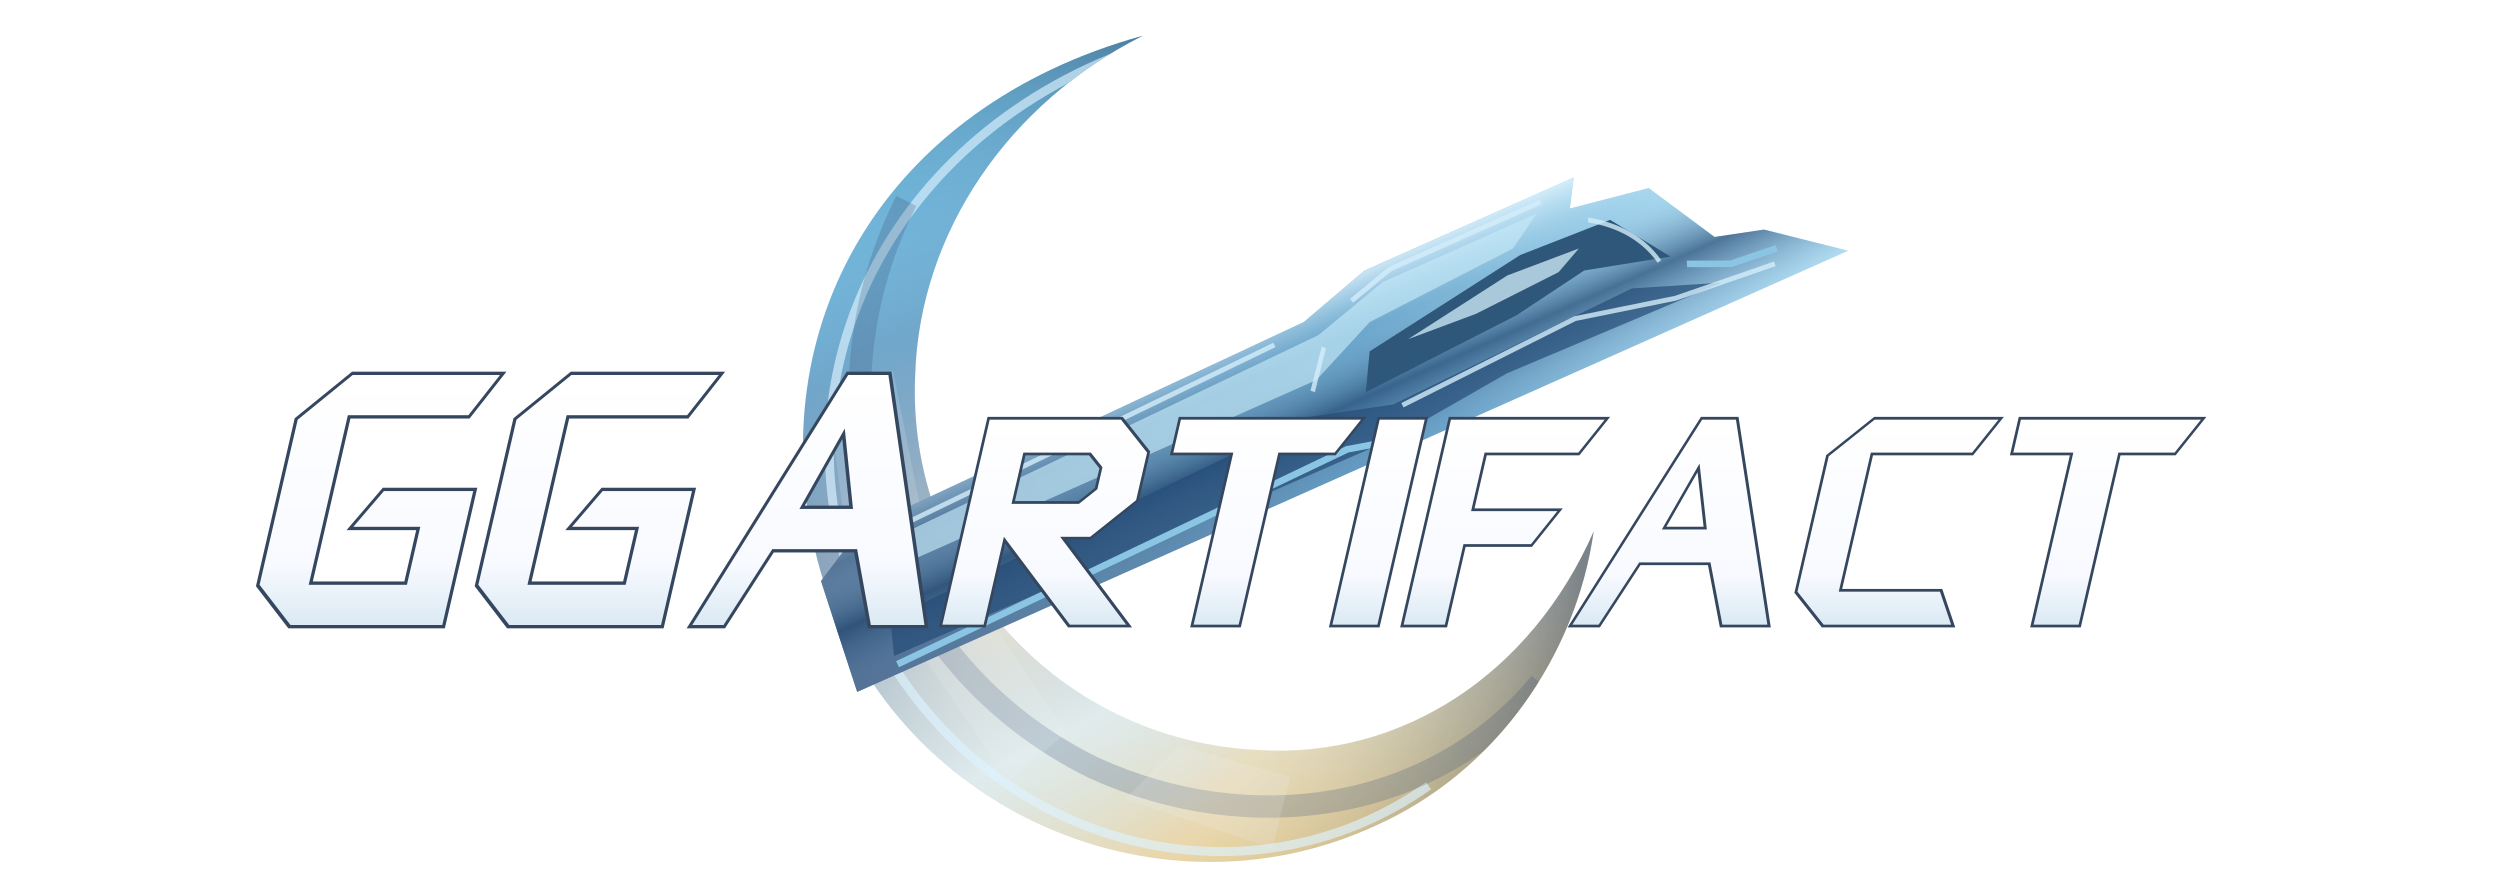
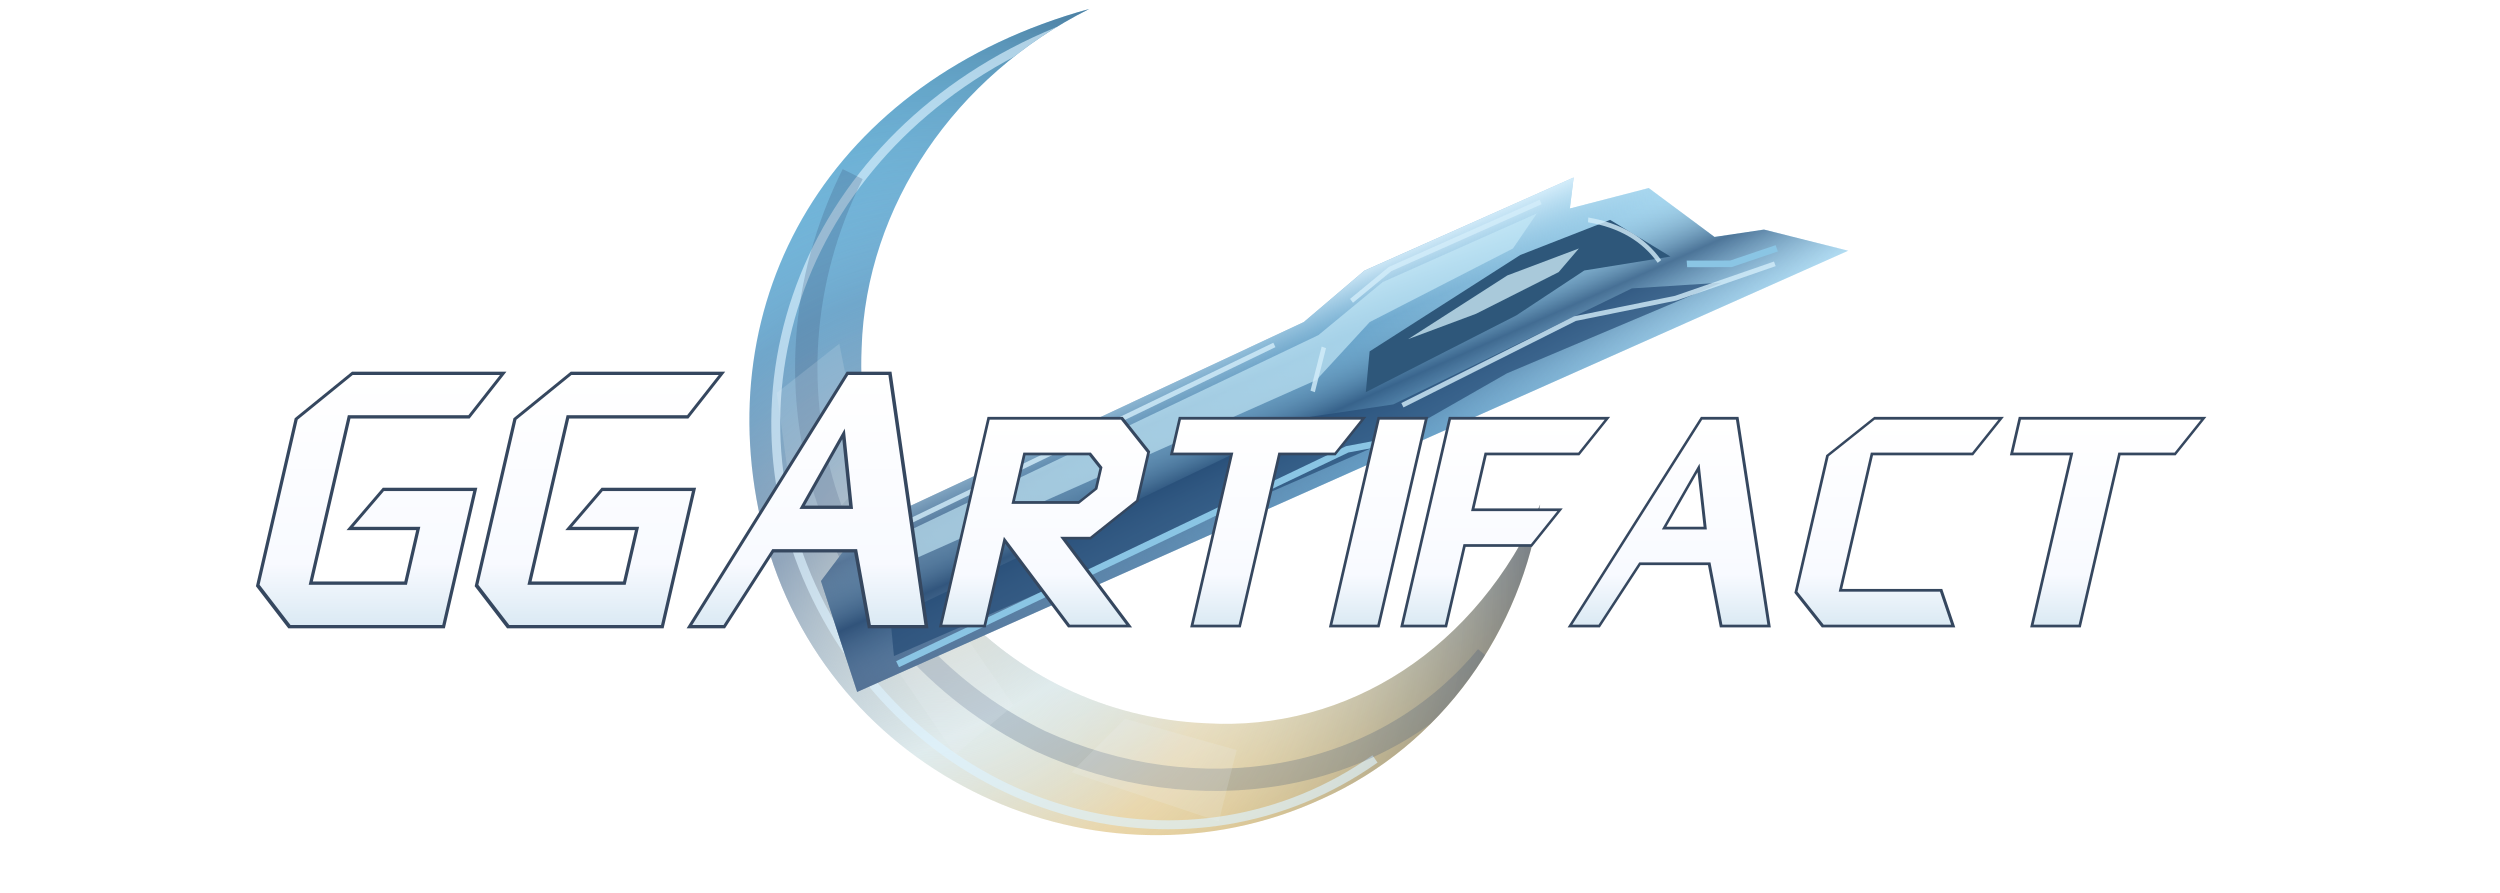
<svg xmlns="http://www.w3.org/2000/svg" viewBox="15 0 560 200">
  <defs>
    <linearGradient id="moon" x1="220" y1="18" x2="308" y2="191" gradientUnits="userSpaceOnUse">
      <stop stop-color="#6ac8f2" />
      <stop offset=".48" stop-color="#758aa9" />
      <stop offset=".75" stop-color="#e4edf0" />
      <stop offset="1" stop-color="#eccd8e" />
    </linearGradient>
    <path id="crescent" d="M271 8C213 24 185 73 198 125c14 55 75 83 125 60 27-12 45-38 49-66-14 32-43 51-75 49-45-2-79-40-77-84 1-32 21-61 51-76Z" />
    <clipPath id="moon-edge">
      <use href="#crescent" />
    </clipPath>
    <radialGradient id="moon-light" cx=".24" cy=".7" r=".75">
      <stop stop-color="#fff4d9" stop-opacity=".7" />
      <stop offset=".48" stop-color="#b2dcf1" stop-opacity="0" />
      <stop offset="1" stop-color="#233553" stop-opacity=".55" />
    </radialGradient>
    <linearGradient id="express" x1="0" y1="0" x2="270" y2="-25" gradientUnits="userSpaceOnUse">
      <stop stop-color="#4c6689" />
      <stop offset=".55" stop-color="#639fc7" />
      <stop offset="1" stop-color="#c3edff" />
    </linearGradient>
    <linearGradient id="express-metal" x1="0" y1="-40" x2="0" y2="0" gradientUnits="userSpaceOnUse">
      <stop stop-color="#e2f5ff" stop-opacity=".8" />
      <stop offset=".3" stop-color="#a2d5ed" stop-opacity=".1" />
      <stop offset=".65" stop-color="#254a73" stop-opacity=".7" />
      <stop offset="1" stop-color="#749ec2" stop-opacity=".2" />
    </linearGradient>
    <path id="express-body" d="M0 0 3-26 17-33 139-35 158-40h57l-4 6 20 3 10 16 12 3 17 12H0Z" />
    <linearGradient id="letters" x1="0" y1="0" x2="0" y2="65" gradientUnits="userSpaceOnUse">
      <stop stop-color="#fff" />
      <stop offset=".65" stop-color="#f8faff" />
      <stop offset="1" stop-color="#c8dfec" />
    </linearGradient>
    <path id="g" d="M43 0H10L0 10V47L9 56H43V26H23L18 34H33V47H11V9H38Z" />
    <path id="a" fill-rule="evenodd" d="M0 56 22 0H31L52 56H40L33 39H14L7 56ZM18 30H30L24 12Z" />
    <path id="r" fill-rule="evenodd" d="M0 56V0H35L44 9V22L34 32H26L49 56H34L11 32V56ZM11 9V23H29L33 19V13L29 9Z" />
    <path id="t" d="M0 0H48L43 9H28V56H16V9H0Z" />
    <path id="i" d="M0 0H12V56H0Z" />
    <path id="f" d="M0 0H41L36 9H11V25H34L29 34H11V56H0Z" />
    <path id="c" d="M43 0H10L0 10V47L9 56H43L38 47H11V9H38Z" />
  </defs>
-   <use href="#crescent" fill="url(#moon)" />
-   <use href="#crescent" fill="url(#moon-light)" />
-   <g clip-path="url(#moon-edge)">
-     <path d="M264 13C208 36 186 94 211 142s83 63 124 34" fill="none" stroke="#ddf3ff" stroke-width="2" opacity=".65" />
-     <path d="M218 45C194 93 213 149 260 172c35 16 76 10 100-19" fill="none" stroke="#354e73" stroke-width="5" opacity=".24" />
-     <path d="m201 94 14-11 6 30-15 17Zm18 49 15-8 20 29-13 11Zm48 36 12-12 25 7-4 16Z" fill="#ecf4f6" opacity=".16" />
+   <g transform="translate(-12 -6)">
+     <use href="#crescent" fill="url(#moon)" />
+     <use href="#crescent" fill="url(#moon-light)" />
+     <g clip-path="url(#moon-edge)">
+       <path d="M264 13C208 36 186 94 211 142s83 63 124 34" fill="none" stroke="#ddf3ff" stroke-width="2" opacity=".65" />
+       <path d="M218 45C194 93 213 149 260 172c35 16 76 10 100-19" fill="none" stroke="#354e73" stroke-width="5" opacity=".24" />
+       <path d="m201 94 14-11 6 30-15 17Zm18 49 15-8 20 29-13 11Zm48 36 12-12 25 7-4 16Z" fill="#ecf4f6" opacity=".16" />
+     </g>
  </g>
  <g transform="translate(207 155) rotate(-24) scale(.9 1)">
    <use href="#express-body" fill="url(#express)" />
    <use href="#express-body" fill="url(#express-metal)" />
    <path d="m16-28 125-3 20-5h42l-9 5-40 2-18 7H13Z" fill="#c6e9f8" opacity=".65" />
    <path d="m151-23 44-6 24 1 10 13-21-5-20 3-42 2Z" fill="#2e577a" />
    <path d="m161-22 29-4 19 1-7 3-23 1Z" fill="#d1effa" opacity=".75" />
    <path d="M15-12 131-15 151-10 217-12 238-5 180-6 147-3 12-4Z" fill="#254c76" opacity=".7" />
    <path d="m24-30 106-3m22-2 12-3h41m-64 10-7 8m80-10q10 6 12 15m-73 6 48-2 25 5 26 2" fill="none" stroke="#d3edfa" stroke-width="1.1" opacity=".8" />
    <path d="m12-2 124-3 14 3m82-10 10 4 12 1" fill="none" stroke="#8ac5e4" stroke-width="1.5" />
  </g>
  <g transform="translate(84 84) skewX(-13)" fill="url(#letters)" stroke="#35475f" stroke-width="1.5" paint-order="stroke fill">
    <use href="#g" />
    <use href="#g" x="49" />
    <use href="#a" x="99" />
    <g transform="translate(155 10) scale(.84 .82)">
      <use href="#r" />
      <use href="#t" x="51" />
      <use href="#i" x="104" />
      <use href="#f" x="123" />
      <use href="#a" x="168" />
      <use href="#c" x="226" />
      <use href="#t" x="275" />
    </g>
  </g>
</svg>
